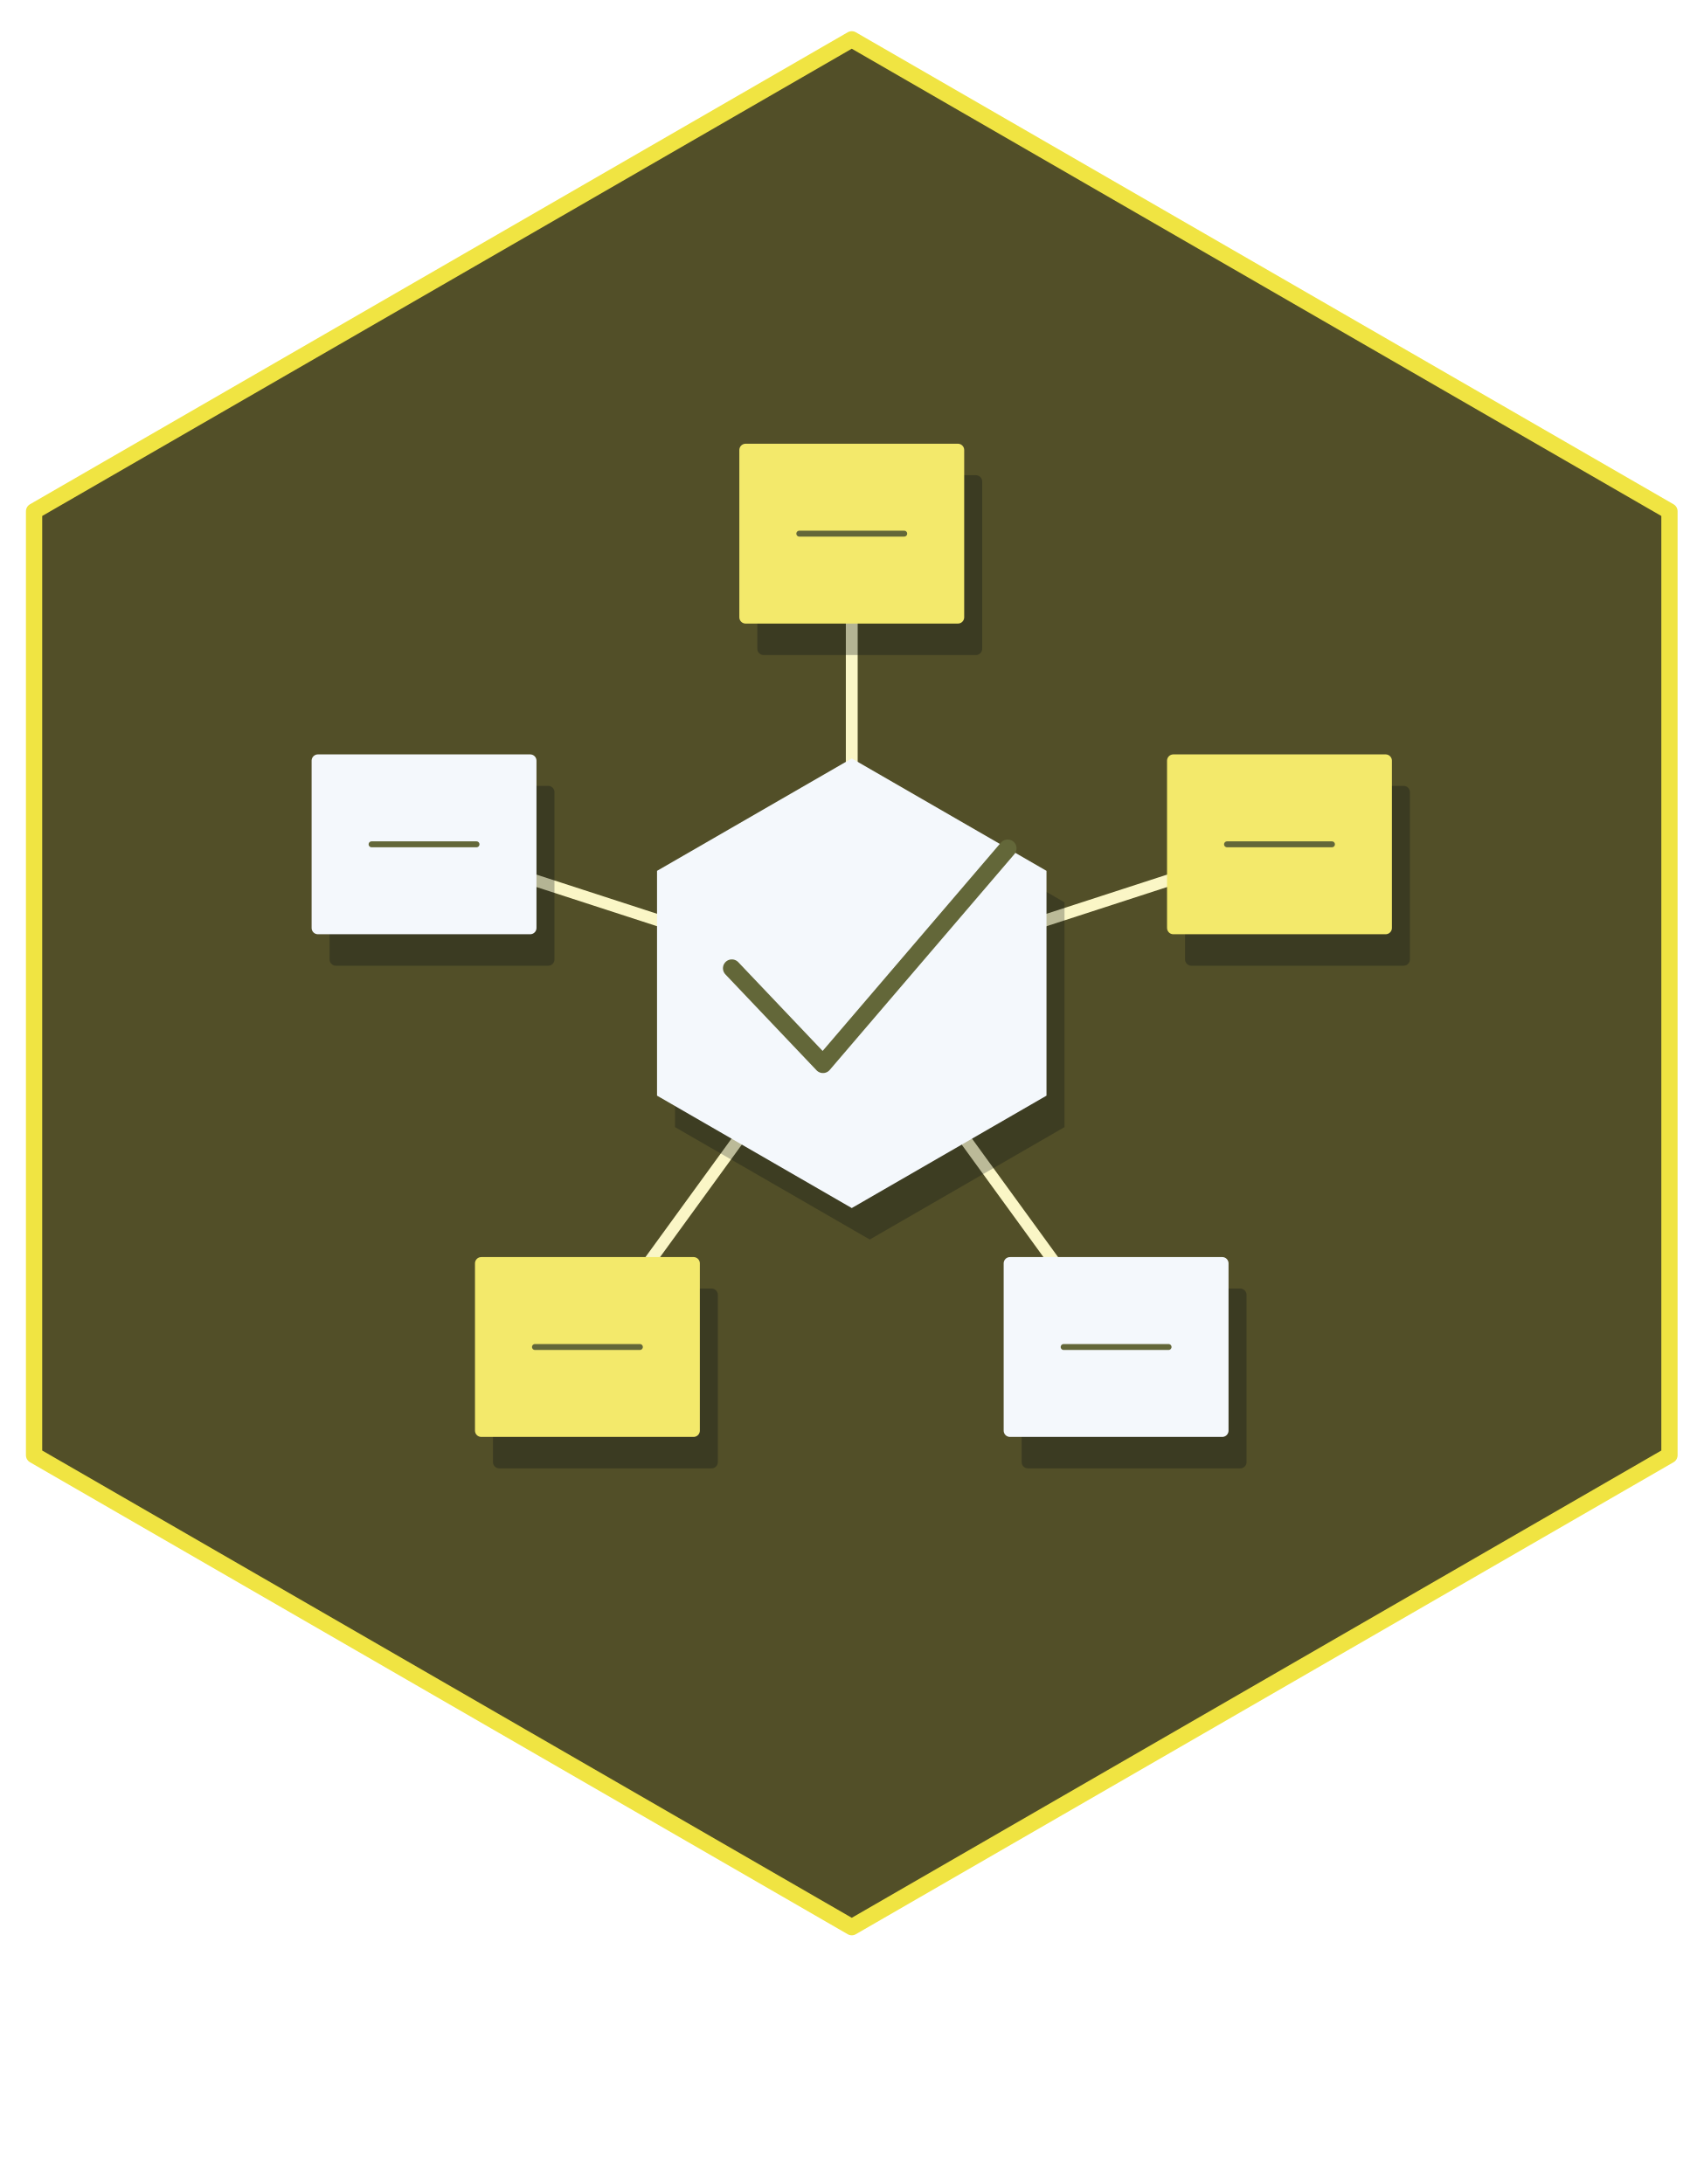
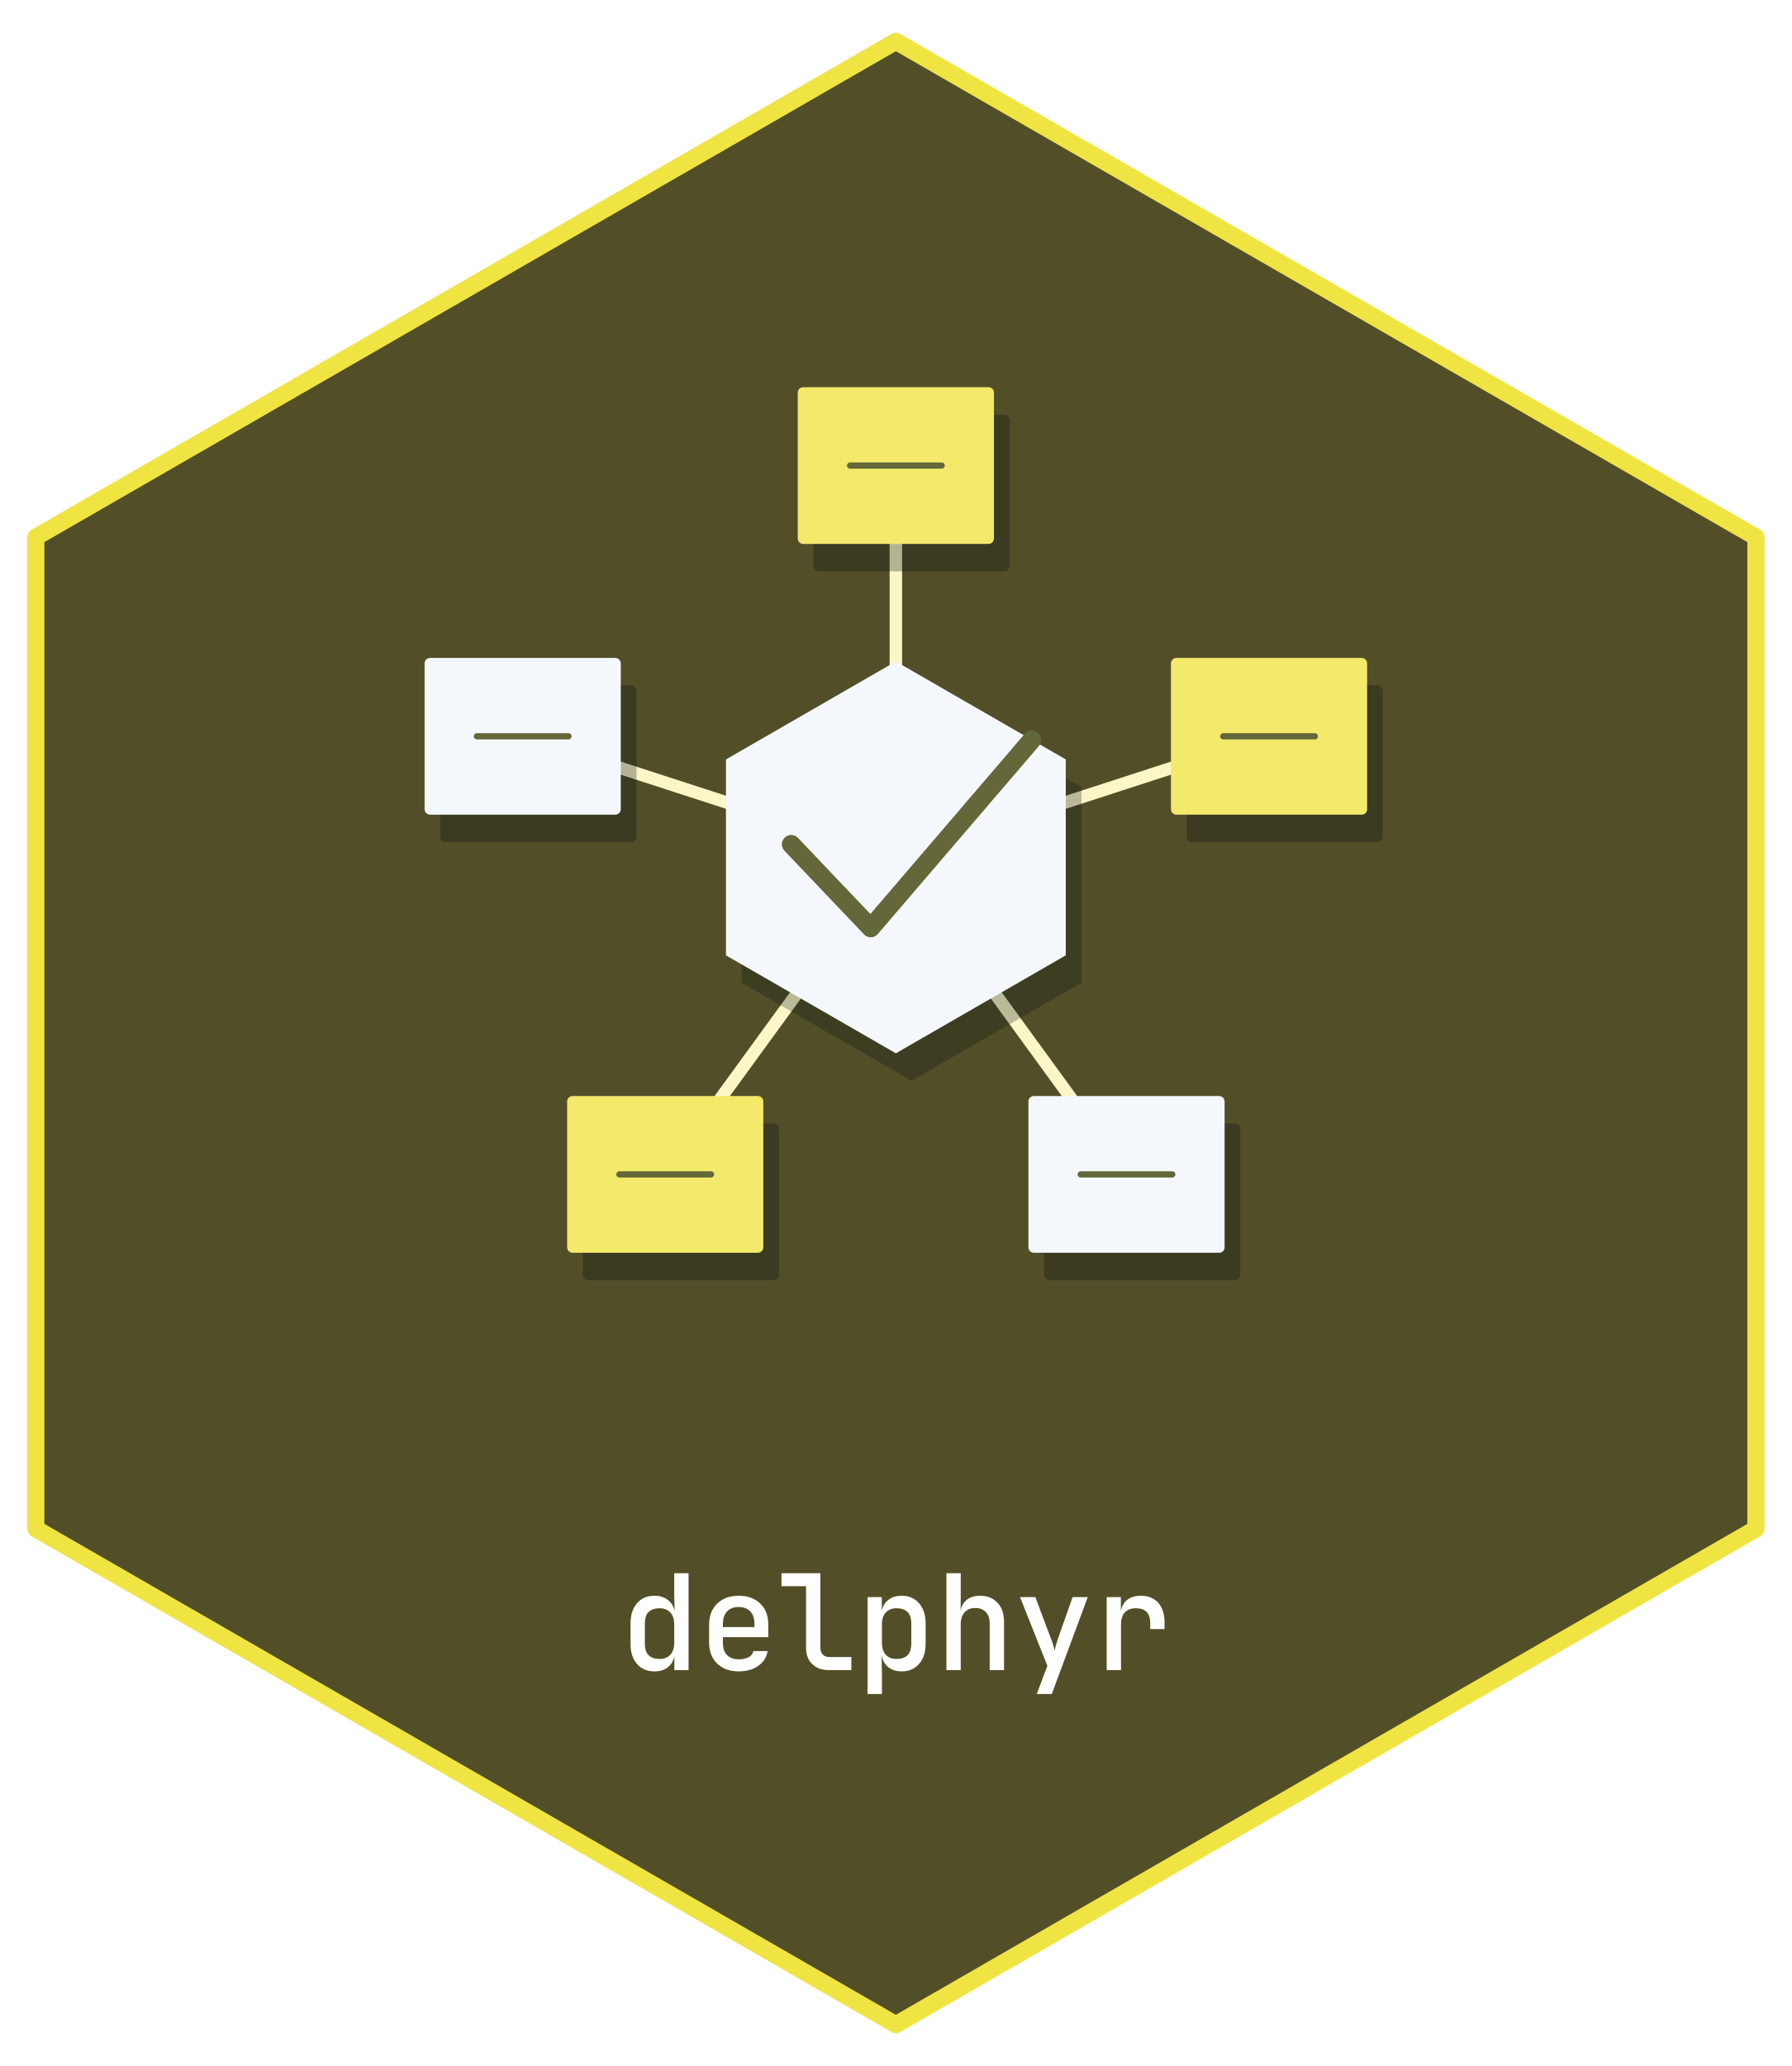
- <svg xmlns="http://www.w3.org/2000/svg" xmlns:xlink="http://www.w3.org/1999/xlink" width="432pt" height="554pt" viewBox="0 0 432 554">
+ <svg xmlns="http://www.w3.org/2000/svg" xmlns:xlink="http://www.w3.org/1999/xlink" width="432pt" height="498pt" viewBox="0 0 432 498">
  <defs>
    <g>
      <g id="glyph-0-0">
-         <path d="M 8.812 0.344 C 6.945 0.344 5.457 -0.289 4.344 -1.562 C 3.238 -2.832 2.688 -4.547 2.688 -6.703 L 2.688 -11.969 C 2.688 -14.145 3.238 -15.867 4.344 -17.141 C 5.457 -18.41 6.945 -19.047 8.812 -19.047 C 10.145 -19.047 11.27 -18.703 12.188 -18.016 C 13.102 -17.336 13.695 -16.383 13.969 -15.156 L 13.875 -19.484 L 13.875 -24.812 L 17.547 -24.812 L 17.547 0 L 13.906 0 L 13.906 -3.531 C 13.656 -2.312 13.082 -1.359 12.188 -0.672 C 11.289 0.004 10.164 0.344 8.812 0.344 Z M 10.094 -2.859 C 11.27 -2.859 12.191 -3.211 12.859 -3.922 C 13.535 -4.641 13.875 -5.656 13.875 -6.969 L 13.875 -11.766 C 13.875 -13.055 13.535 -14.055 12.859 -14.766 C 12.191 -15.484 11.27 -15.844 10.094 -15.844 C 8.914 -15.844 8 -15.531 7.344 -14.906 C 6.688 -14.281 6.359 -13.289 6.359 -11.938 L 6.359 -6.797 C 6.359 -5.41 6.688 -4.406 7.344 -3.781 C 8 -3.164 8.914 -2.859 10.094 -2.859 Z M 10.094 -2.859 " />
+         <path d="M 8.281 0.312 C 6.531 0.312 5.133 -0.281 4.094 -1.469 C 3.051 -2.664 2.531 -4.273 2.531 -6.297 L 2.531 -11.266 C 2.531 -13.316 3.051 -14.938 4.094 -16.125 C 5.133 -17.32 6.531 -17.922 8.281 -17.922 C 9.539 -17.922 10.602 -17.598 11.469 -16.953 C 12.332 -16.316 12.895 -15.422 13.156 -14.266 L 13.062 -18.344 L 13.062 -23.359 L 16.516 -23.359 L 16.516 0 L 13.094 0 L 13.094 -3.328 C 12.852 -2.172 12.312 -1.273 11.469 -0.641 C 10.625 -0.004 9.562 0.312 8.281 0.312 Z M 9.5 -2.688 C 10.613 -2.688 11.484 -3.02 12.109 -3.688 C 12.742 -4.363 13.062 -5.32 13.062 -6.562 L 13.062 -11.078 C 13.062 -12.285 12.742 -13.223 12.109 -13.891 C 11.484 -14.566 10.613 -14.906 9.5 -14.906 C 8.395 -14.906 7.531 -14.613 6.906 -14.031 C 6.289 -13.445 5.984 -12.516 5.984 -11.234 L 5.984 -6.406 C 5.984 -5.102 6.289 -4.156 6.906 -3.562 C 7.531 -2.977 8.395 -2.688 9.5 -2.688 Z M 9.5 -2.688 " />
      </g>
      <g id="glyph-0-1">
-         <path d="M 10.203 0.344 C 7.91 0.344 6.07 -0.32 4.688 -1.656 C 3.312 -3 2.625 -4.828 2.625 -7.141 L 2.625 -11.562 C 2.625 -13.875 3.312 -15.695 4.688 -17.031 C 6.07 -18.375 7.91 -19.047 10.203 -19.047 C 11.742 -19.047 13.078 -18.742 14.203 -18.141 C 15.336 -17.535 16.219 -16.688 16.844 -15.594 C 17.469 -14.508 17.781 -13.242 17.781 -11.797 L 17.781 -8.438 L 6.156 -8.438 L 6.156 -6.906 C 6.156 -5.594 6.516 -4.57 7.234 -3.844 C 7.961 -3.113 8.953 -2.75 10.203 -2.75 C 11.223 -2.75 12.07 -2.938 12.75 -3.312 C 13.426 -3.688 13.832 -4.203 13.969 -4.859 L 17.609 -4.859 C 17.359 -3.273 16.555 -2.008 15.203 -1.062 C 13.859 -0.125 12.191 0.344 10.203 0.344 Z M 6.156 -11.797 L 6.156 -11.016 L 14.25 -11.016 L 14.25 -11.828 C 14.25 -13.211 13.895 -14.281 13.188 -15.031 C 12.488 -15.781 11.492 -16.156 10.203 -16.156 C 8.91 -16.156 7.91 -15.773 7.203 -15.016 C 6.504 -14.254 6.156 -13.18 6.156 -11.797 Z M 6.156 -11.797 " />
+         <path d="M 9.594 0.312 C 7.445 0.312 5.723 -0.312 4.422 -1.562 C 3.117 -2.82 2.469 -4.539 2.469 -6.719 L 2.469 -10.875 C 2.469 -13.051 3.117 -14.77 4.422 -16.031 C 5.723 -17.289 7.445 -17.922 9.594 -17.922 C 11.051 -17.922 12.312 -17.633 13.375 -17.062 C 14.438 -16.5 15.258 -15.707 15.844 -14.688 C 16.438 -13.664 16.734 -12.473 16.734 -11.109 L 16.734 -7.938 L 5.797 -7.938 L 5.797 -6.5 C 5.797 -5.258 6.133 -4.297 6.812 -3.609 C 7.5 -2.93 8.426 -2.594 9.594 -2.594 C 10.562 -2.594 11.363 -2.766 12 -3.109 C 12.633 -3.461 13.02 -3.953 13.156 -4.578 L 16.578 -4.578 C 16.336 -3.086 15.582 -1.898 14.312 -1.016 C 13.051 -0.129 11.477 0.312 9.594 0.312 Z M 5.797 -11.109 L 5.797 -10.375 L 13.406 -10.375 L 13.406 -11.141 C 13.406 -12.441 13.07 -13.441 12.406 -14.141 C 11.75 -14.848 10.812 -15.203 9.594 -15.203 C 8.383 -15.203 7.445 -14.844 6.781 -14.125 C 6.125 -13.414 5.797 -12.41 5.797 -11.109 Z M 5.797 -11.109 " />
      </g>
      <g id="glyph-0-2">
-         <path d="M 13.094 0 C 11.32 0 9.91 -0.516 8.859 -1.547 C 7.805 -2.578 7.281 -3.953 7.281 -5.672 L 7.281 -21.484 L 0.984 -21.484 L 0.984 -24.812 L 10.953 -24.812 L 10.953 -5.75 C 10.953 -5 11.156 -4.406 11.562 -3.969 C 11.969 -3.539 12.52 -3.328 13.219 -3.328 L 18.875 -3.328 L 18.875 0 Z M 13.094 0 " />
+         <path d="M 12.312 0 C 10.656 0 9.328 -0.484 8.328 -1.453 C 7.336 -2.422 6.844 -3.719 6.844 -5.344 L 6.844 -20.219 L 0.922 -20.219 L 0.922 -23.359 L 10.297 -23.359 L 10.297 -5.406 C 10.297 -4.707 10.488 -4.156 10.875 -3.75 C 11.258 -3.344 11.785 -3.141 12.453 -3.141 L 17.766 -3.141 L 17.766 0 Z M 12.312 0 " />
      </g>
      <g id="glyph-0-3">
-         <path d="M 2.859 6.125 L 2.859 -18.703 L 6.5 -18.703 L 6.5 -15.156 C 6.75 -16.383 7.316 -17.336 8.203 -18.016 C 9.098 -18.703 10.227 -19.047 11.594 -19.047 C 13.445 -19.047 14.93 -18.406 16.047 -17.125 C 17.16 -15.844 17.719 -14.133 17.719 -12 L 17.719 -6.734 C 17.719 -4.578 17.16 -2.859 16.047 -1.578 C 14.93 -0.297 13.445 0.344 11.594 0.344 C 10.227 0.344 9.094 -0.008 8.188 -0.719 C 7.281 -1.438 6.703 -2.422 6.453 -3.672 L 6.422 -3.672 L 6.531 0.781 L 6.531 6.125 Z M 10.297 -2.859 C 11.473 -2.859 12.391 -3.164 13.047 -3.781 C 13.711 -4.406 14.047 -5.41 14.047 -6.797 L 14.047 -11.938 C 14.047 -13.289 13.711 -14.281 13.047 -14.906 C 12.391 -15.531 11.473 -15.844 10.297 -15.844 C 9.117 -15.844 8.195 -15.484 7.531 -14.766 C 6.863 -14.055 6.531 -13.055 6.531 -11.766 L 6.531 -6.969 C 6.531 -5.656 6.863 -4.641 7.531 -3.922 C 8.195 -3.211 9.117 -2.859 10.297 -2.859 Z M 10.297 -2.859 " />
+         <path d="M 2.688 5.766 L 2.688 -17.594 L 6.109 -17.594 L 6.109 -14.266 C 6.348 -15.422 6.883 -16.316 7.719 -16.953 C 8.562 -17.598 9.625 -17.922 10.906 -17.922 C 12.656 -17.922 14.051 -17.316 15.094 -16.109 C 16.145 -14.898 16.672 -13.297 16.672 -11.297 L 16.672 -6.344 C 16.672 -4.312 16.145 -2.691 15.094 -1.484 C 14.051 -0.285 12.656 0.312 10.906 0.312 C 9.625 0.312 8.555 -0.02 7.703 -0.688 C 6.859 -1.363 6.316 -2.285 6.078 -3.453 L 6.047 -3.453 L 6.141 0.734 L 6.141 5.766 Z M 9.703 -2.688 C 10.805 -2.688 11.664 -2.977 12.281 -3.562 C 12.906 -4.156 13.219 -5.102 13.219 -6.406 L 13.219 -11.234 C 13.219 -12.516 12.906 -13.445 12.281 -14.031 C 11.664 -14.613 10.805 -14.906 9.703 -14.906 C 8.586 -14.906 7.711 -14.566 7.078 -13.891 C 6.453 -13.223 6.141 -12.285 6.141 -11.078 L 6.141 -6.562 C 6.141 -5.32 6.453 -4.363 7.078 -3.688 C 7.711 -3.02 8.586 -2.688 9.703 -2.688 Z M 9.703 -2.688 " />
      </g>
      <g id="glyph-0-4">
-         <path d="M 2.859 0 L 2.859 -24.812 L 6.531 -24.812 L 6.531 -18.703 L 6.5 -15.125 C 6.676 -16.352 7.203 -17.312 8.078 -18 C 8.953 -18.695 10.086 -19.047 11.484 -19.047 C 13.348 -19.047 14.832 -18.445 15.938 -17.25 C 17.051 -16.062 17.609 -14.457 17.609 -12.438 L 17.609 0 L 13.938 0 L 13.938 -11.938 C 13.938 -13.207 13.609 -14.188 12.953 -14.875 C 12.297 -15.562 11.398 -15.906 10.266 -15.906 C 9.109 -15.906 8.195 -15.539 7.531 -14.812 C 6.863 -14.094 6.531 -13.086 6.531 -11.797 L 6.531 0 Z M 2.859 0 " />
+         <path d="M 2.688 0 L 2.688 -23.359 L 6.141 -23.359 L 6.141 -17.594 L 6.109 -14.234 C 6.285 -15.391 6.781 -16.289 7.594 -16.938 C 8.414 -17.594 9.488 -17.922 10.812 -17.922 C 12.562 -17.922 13.957 -17.359 15 -16.234 C 16.051 -15.117 16.578 -13.613 16.578 -11.719 L 16.578 0 L 13.125 0 L 13.125 -11.234 C 13.125 -12.43 12.812 -13.352 12.188 -14 C 11.57 -14.645 10.727 -14.969 9.656 -14.969 C 8.57 -14.969 7.711 -14.625 7.078 -13.938 C 6.453 -13.258 6.141 -12.316 6.141 -11.109 L 6.141 0 Z M 2.688 0 " />
      </g>
      <g id="glyph-0-5">
-         <path d="M 5.812 6.125 L 8.531 -1.094 L 1.531 -18.703 L 5.438 -18.703 L 9.422 -8.156 C 9.617 -7.656 9.805 -7.109 9.984 -6.516 C 10.172 -5.93 10.301 -5.414 10.375 -4.969 C 10.457 -5.414 10.582 -5.93 10.75 -6.516 C 10.926 -7.109 11.102 -7.656 11.281 -8.156 L 15 -18.703 L 18.875 -18.703 L 9.656 6.125 Z M 5.812 6.125 " />
+         <path d="M 5.469 5.766 L 8.031 -1.031 L 1.438 -17.594 L 5.125 -17.594 L 8.859 -7.688 C 9.055 -7.207 9.238 -6.691 9.406 -6.141 C 9.57 -5.586 9.691 -5.098 9.766 -4.672 C 9.848 -5.098 9.969 -5.586 10.125 -6.141 C 10.289 -6.691 10.457 -7.207 10.625 -7.688 L 14.109 -17.594 L 17.766 -17.594 L 9.094 5.766 Z M 5.469 5.766 " />
      </g>
      <g id="glyph-0-6">
-         <path d="M 3.531 0 L 3.531 -18.703 L 7.172 -18.703 L 7.172 -15.031 C 7.359 -16.27 7.891 -17.25 8.766 -17.969 C 9.648 -18.688 10.82 -19.047 12.281 -19.047 C 14.195 -19.047 15.688 -18.441 16.75 -17.234 C 17.82 -16.035 18.359 -14.348 18.359 -12.172 L 18.359 -10.5 L 14.688 -10.5 L 14.688 -12.062 C 14.688 -14.582 13.453 -15.844 10.984 -15.844 C 9.754 -15.844 8.816 -15.484 8.172 -14.766 C 7.523 -14.055 7.203 -13.02 7.203 -11.656 L 7.203 0 Z M 3.531 0 " />
+         <path d="M 3.328 0 L 3.328 -17.594 L 6.75 -17.594 L 6.75 -14.141 C 6.926 -15.316 7.426 -16.238 8.25 -16.906 C 9.082 -17.582 10.18 -17.922 11.547 -17.922 C 13.359 -17.922 14.766 -17.352 15.766 -16.219 C 16.773 -15.094 17.281 -13.504 17.281 -11.453 L 17.281 -9.891 L 13.828 -9.891 L 13.828 -11.359 C 13.828 -13.723 12.664 -14.906 10.344 -14.906 C 9.188 -14.906 8.301 -14.566 7.688 -13.891 C 7.082 -13.223 6.781 -12.25 6.781 -10.969 L 6.781 0 Z M 3.328 0 " />
      </g>
    </g>
  </defs>
-   <path fill-rule="nonzero" fill="rgb(32.157%, 30.98%, 15.686%)" fill-opacity="1" stroke-width="4.125" stroke-linecap="round" stroke-linejoin="round" stroke="rgb(94.118%, 89.412%, 25.882%)" stroke-opacity="1" stroke-miterlimit="10" d="M 216 9.977 L 423.359 129.695 L 423.359 369.133 L 216 488.855 L 8.641 369.133 L 8.641 129.695 Z M 216 9.977 " />
-   <path fill="none" stroke-width="3" stroke-linecap="round" stroke-linejoin="round" stroke="rgb(98.039%, 96.471%, 77.647%)" stroke-opacity="1" stroke-miterlimit="10" d="M 216 249.414 L 216 135.367 " />
-   <path fill-rule="nonzero" fill="rgb(1.176%, 3.922%, 7.059%)" fill-opacity="0.278" d="M 193.648 166.16 L 247.477 166.16 L 247.414 166.16 L 247.668 166.148 L 247.922 166.098 L 248.16 166.008 L 248.383 165.879 L 248.582 165.715 L 248.754 165.523 L 248.891 165.305 L 248.992 165.07 L 249.055 164.82 L 249.074 164.562 L 249.074 122.137 L 249.055 121.883 L 248.992 121.633 L 248.891 121.395 L 248.754 121.18 L 248.582 120.984 L 248.383 120.824 L 248.16 120.695 L 247.922 120.605 L 247.668 120.551 L 247.477 120.543 L 193.648 120.543 L 193.84 120.551 L 193.582 120.543 L 193.328 120.574 L 193.082 120.645 L 192.848 120.754 L 192.637 120.902 L 192.453 121.078 L 192.297 121.285 L 192.176 121.512 L 192.098 121.754 L 192.055 122.008 L 192.051 122.137 L 192.051 164.562 L 192.055 164.434 L 192.055 164.691 L 192.098 164.945 L 192.176 165.188 L 192.297 165.418 L 192.453 165.621 L 192.637 165.801 L 192.848 165.945 L 193.082 166.055 L 193.328 166.129 L 193.582 166.16 Z M 193.648 166.16 " />
-   <path fill-rule="nonzero" fill="rgb(95.294%, 91.373%, 41.961%)" fill-opacity="1" d="M 189.086 158.176 L 242.914 158.176 L 242.852 158.176 L 243.109 158.164 L 243.359 158.113 L 243.602 158.023 L 243.824 157.895 L 244.02 157.73 L 244.191 157.539 L 244.328 157.32 L 244.43 157.086 L 244.492 156.836 L 244.512 156.582 L 244.512 114.156 L 244.492 113.898 L 244.43 113.648 L 244.328 113.414 L 244.191 113.195 L 244.02 113.004 L 243.824 112.84 L 243.602 112.711 L 243.359 112.621 L 243.109 112.57 L 242.914 112.559 L 189.086 112.559 L 189.277 112.57 L 189.02 112.559 L 188.766 112.59 L 188.52 112.66 L 188.285 112.773 L 188.074 112.918 L 187.891 113.094 L 187.734 113.301 L 187.617 113.527 L 187.535 113.773 L 187.492 114.027 L 187.488 114.156 L 187.488 156.582 L 187.492 156.453 L 187.492 156.707 L 187.535 156.961 L 187.617 157.207 L 187.734 157.434 L 187.891 157.641 L 188.074 157.816 L 188.285 157.965 L 188.52 158.074 L 188.766 158.145 L 189.02 158.176 Z M 189.086 158.176 " />
-   <path fill="none" stroke-width="1.5" stroke-linecap="round" stroke-linejoin="round" stroke="rgb(38.824%, 40.392%, 22.353%)" stroke-opacity="1" stroke-miterlimit="10" d="M 202.695 135.367 L 229.305 135.367 " />
-   <path fill="none" stroke-width="3" stroke-linecap="round" stroke-linejoin="round" stroke="rgb(98.039%, 96.471%, 77.647%)" stroke-opacity="1" stroke-miterlimit="10" d="M 216 249.414 L 107.535 214.172 " />
-   <path fill-rule="nonzero" fill="rgb(1.176%, 3.922%, 7.059%)" fill-opacity="0.278" d="M 85.18 244.965 L 139.012 244.965 L 138.945 244.965 L 139.203 244.953 L 139.457 244.902 L 139.695 244.812 L 139.918 244.684 L 140.117 244.52 L 140.289 244.328 L 140.426 244.109 L 140.527 243.875 L 140.586 243.625 L 140.609 243.367 L 140.609 200.941 L 140.586 200.688 L 140.527 200.438 L 140.426 200.199 L 140.289 199.984 L 140.117 199.793 L 139.918 199.629 L 139.695 199.5 L 139.457 199.41 L 139.203 199.359 L 139.012 199.348 L 85.18 199.348 L 85.371 199.359 L 85.117 199.348 L 84.859 199.379 L 84.613 199.449 L 84.383 199.559 L 84.172 199.707 L 83.984 199.883 L 83.832 200.09 L 83.711 200.316 L 83.629 200.562 L 83.59 200.816 L 83.582 200.941 L 83.582 243.367 L 83.59 243.242 L 83.59 243.496 L 83.629 243.75 L 83.711 243.996 L 83.832 244.223 L 83.984 244.426 L 84.172 244.605 L 84.383 244.75 L 84.613 244.863 L 84.859 244.934 L 85.117 244.965 Z M 85.18 244.965 " />
-   <path fill-rule="nonzero" fill="rgb(95.686%, 97.255%, 98.824%)" fill-opacity="1" d="M 80.617 236.98 L 134.449 236.98 L 134.387 236.98 L 134.641 236.969 L 134.895 236.918 L 135.133 236.828 L 135.355 236.699 L 135.555 236.535 L 135.727 236.344 L 135.863 236.129 L 135.965 235.891 L 136.023 235.641 L 136.047 235.387 L 136.047 192.961 L 136.023 192.703 L 135.965 192.453 L 135.863 192.219 L 135.727 192 L 135.555 191.809 L 135.355 191.645 L 135.133 191.516 L 134.895 191.426 L 134.641 191.375 L 134.449 191.363 L 80.617 191.363 L 80.812 191.375 L 80.555 191.363 L 80.301 191.395 L 80.051 191.465 L 79.82 191.578 L 79.609 191.723 L 79.422 191.902 L 79.27 192.105 L 79.148 192.332 L 79.066 192.578 L 79.027 192.832 L 79.023 192.961 L 79.023 235.387 L 79.027 235.258 L 79.027 235.516 L 79.066 235.77 L 79.148 236.012 L 79.27 236.238 L 79.422 236.445 L 79.609 236.621 L 79.82 236.77 L 80.051 236.879 L 80.301 236.949 L 80.555 236.98 Z M 80.617 236.98 " />
-   <path fill="none" stroke-width="1.5" stroke-linecap="round" stroke-linejoin="round" stroke="rgb(38.824%, 40.392%, 22.353%)" stroke-opacity="1" stroke-miterlimit="10" d="M 94.227 214.172 L 120.84 214.172 " />
-   <path fill="none" stroke-width="3" stroke-linecap="round" stroke-linejoin="round" stroke="rgb(98.039%, 96.471%, 77.647%)" stroke-opacity="1" stroke-miterlimit="10" d="M 216 249.414 L 148.965 341.684 " />
-   <path fill-rule="nonzero" fill="rgb(1.176%, 3.922%, 7.059%)" fill-opacity="0.278" d="M 126.609 372.477 L 180.441 372.477 L 180.379 372.473 L 180.633 372.465 L 180.887 372.41 L 181.125 372.32 L 181.348 372.191 L 181.547 372.031 L 181.719 371.836 L 181.855 371.621 L 181.957 371.383 L 182.016 371.133 L 182.039 370.879 L 182.039 328.453 L 182.016 328.195 L 181.957 327.945 L 181.855 327.711 L 181.719 327.492 L 181.547 327.301 L 181.348 327.137 L 181.125 327.012 L 180.887 326.918 L 180.633 326.867 L 180.441 326.855 L 126.609 326.855 L 126.805 326.867 L 126.547 326.855 L 126.293 326.887 L 126.043 326.961 L 125.812 327.07 L 125.602 327.215 L 125.414 327.395 L 125.262 327.598 L 125.141 327.828 L 125.062 328.07 L 125.02 328.324 L 125.016 328.453 L 125.016 370.879 L 125.02 370.75 L 125.02 371.008 L 125.062 371.262 L 125.141 371.504 L 125.262 371.73 L 125.414 371.938 L 125.602 372.113 L 125.812 372.262 L 126.043 372.371 L 126.293 372.441 L 126.547 372.473 Z M 126.609 372.477 " />
-   <path fill-rule="nonzero" fill="rgb(95.294%, 91.373%, 41.961%)" fill-opacity="1" d="M 122.051 364.492 L 175.879 364.492 L 175.816 364.492 L 176.07 364.48 L 176.324 364.43 L 176.562 364.336 L 176.785 364.211 L 176.984 364.047 L 177.156 363.855 L 177.293 363.637 L 177.395 363.402 L 177.457 363.152 L 177.477 362.895 L 177.477 320.469 L 177.457 320.215 L 177.395 319.965 L 177.293 319.727 L 177.156 319.512 L 176.984 319.316 L 176.785 319.156 L 176.562 319.027 L 176.324 318.934 L 176.07 318.883 L 175.879 318.871 L 122.051 318.871 L 122.242 318.883 L 121.984 318.875 L 121.73 318.906 L 121.484 318.977 L 121.25 319.086 L 121.039 319.23 L 120.855 319.41 L 120.699 319.617 L 120.578 319.844 L 120.5 320.086 L 120.457 320.34 L 120.453 320.469 L 120.453 362.895 L 120.457 362.766 L 120.457 363.023 L 120.5 363.277 L 120.578 363.52 L 120.699 363.75 L 120.855 363.953 L 121.039 364.133 L 121.25 364.277 L 121.484 364.387 L 121.73 364.461 L 121.984 364.492 Z M 122.051 364.492 " />
-   <path fill="none" stroke-width="1.5" stroke-linecap="round" stroke-linejoin="round" stroke="rgb(38.824%, 40.392%, 22.353%)" stroke-opacity="1" stroke-miterlimit="10" d="M 135.66 341.684 L 162.27 341.684 " />
-   <path fill="none" stroke-width="3" stroke-linecap="round" stroke-linejoin="round" stroke="rgb(98.039%, 96.471%, 77.647%)" stroke-opacity="1" stroke-miterlimit="10" d="M 216 249.414 L 283.035 341.684 " />
-   <path fill-rule="nonzero" fill="rgb(1.176%, 3.922%, 7.059%)" fill-opacity="0.278" d="M 260.684 372.477 L 314.512 372.477 L 314.449 372.473 L 314.707 372.465 L 314.957 372.41 L 315.199 372.32 L 315.422 372.191 L 315.617 372.031 L 315.789 371.836 L 315.926 371.621 L 316.027 371.383 L 316.09 371.133 L 316.109 370.879 L 316.109 328.453 L 316.09 328.195 L 316.027 327.945 L 315.926 327.711 L 315.789 327.492 L 315.617 327.301 L 315.422 327.137 L 315.199 327.012 L 314.957 326.918 L 314.707 326.867 L 314.512 326.855 L 260.684 326.855 L 260.875 326.867 L 260.617 326.855 L 260.363 326.887 L 260.117 326.961 L 259.883 327.07 L 259.672 327.215 L 259.488 327.395 L 259.332 327.598 L 259.215 327.828 L 259.133 328.07 L 259.09 328.324 L 259.086 328.453 L 259.086 370.879 L 259.09 370.75 L 259.09 371.008 L 259.133 371.262 L 259.215 371.504 L 259.332 371.73 L 259.488 371.938 L 259.672 372.113 L 259.883 372.262 L 260.117 372.371 L 260.363 372.441 L 260.617 372.473 Z M 260.684 372.477 " />
-   <path fill-rule="nonzero" fill="rgb(95.686%, 97.255%, 98.824%)" fill-opacity="1" d="M 256.121 364.492 L 309.949 364.492 L 309.887 364.492 L 310.145 364.48 L 310.395 364.43 L 310.637 364.336 L 310.859 364.211 L 311.059 364.047 L 311.227 363.855 L 311.363 363.637 L 311.465 363.402 L 311.527 363.152 L 311.547 362.895 L 311.547 320.469 L 311.527 320.215 L 311.465 319.965 L 311.363 319.727 L 311.227 319.512 L 311.059 319.316 L 310.859 319.156 L 310.637 319.027 L 310.395 318.934 L 310.145 318.883 L 309.949 318.871 L 256.121 318.871 L 256.312 318.883 L 256.055 318.875 L 255.801 318.906 L 255.555 318.977 L 255.32 319.086 L 255.109 319.23 L 254.926 319.41 L 254.77 319.617 L 254.652 319.844 L 254.57 320.086 L 254.527 320.34 L 254.523 320.469 L 254.523 362.895 L 254.527 362.766 L 254.527 363.023 L 254.57 363.277 L 254.652 363.52 L 254.77 363.75 L 254.926 363.953 L 255.109 364.133 L 255.32 364.277 L 255.555 364.387 L 255.801 364.461 L 256.055 364.492 Z M 256.121 364.492 " />
-   <path fill="none" stroke-width="1.5" stroke-linecap="round" stroke-linejoin="round" stroke="rgb(38.824%, 40.392%, 22.353%)" stroke-opacity="1" stroke-miterlimit="10" d="M 269.73 341.684 L 296.34 341.684 " />
-   <path fill="none" stroke-width="3" stroke-linecap="round" stroke-linejoin="round" stroke="rgb(98.039%, 96.471%, 77.647%)" stroke-opacity="1" stroke-miterlimit="10" d="M 216 249.414 L 324.465 214.172 " />
-   <path fill-rule="nonzero" fill="rgb(1.176%, 3.922%, 7.059%)" fill-opacity="0.278" d="M 302.113 244.965 L 355.941 244.965 L 355.879 244.965 L 356.137 244.953 L 356.387 244.902 L 356.629 244.812 L 356.852 244.684 L 357.051 244.52 L 357.219 244.328 L 357.355 244.109 L 357.457 243.875 L 357.52 243.625 L 357.539 243.367 L 357.539 200.941 L 357.52 200.688 L 357.457 200.438 L 357.355 200.199 L 357.219 199.984 L 357.051 199.793 L 356.852 199.629 L 356.629 199.5 L 356.387 199.41 L 356.137 199.359 L 355.941 199.348 L 302.113 199.348 L 302.305 199.359 L 302.047 199.348 L 301.793 199.379 L 301.547 199.449 L 301.312 199.559 L 301.102 199.707 L 300.918 199.883 L 300.762 200.09 L 300.645 200.316 L 300.562 200.562 L 300.52 200.816 L 300.516 200.941 L 300.516 243.367 L 300.52 243.242 L 300.52 243.496 L 300.562 243.75 L 300.645 243.996 L 300.762 244.223 L 300.918 244.426 L 301.102 244.605 L 301.312 244.75 L 301.547 244.863 L 301.793 244.934 L 302.047 244.965 Z M 302.113 244.965 " />
-   <path fill-rule="nonzero" fill="rgb(95.294%, 91.373%, 41.961%)" fill-opacity="1" d="M 297.551 236.98 L 351.383 236.98 L 351.316 236.98 L 351.574 236.969 L 351.824 236.918 L 352.066 236.828 L 352.289 236.699 L 352.488 236.535 L 352.656 236.344 L 352.797 236.129 L 352.895 235.891 L 352.957 235.641 L 352.977 235.387 L 352.977 192.961 L 352.957 192.703 L 352.895 192.453 L 352.797 192.219 L 352.656 192 L 352.488 191.809 L 352.289 191.645 L 352.066 191.516 L 351.824 191.426 L 351.574 191.375 L 351.383 191.363 L 297.551 191.363 L 297.742 191.375 L 297.488 191.363 L 297.23 191.395 L 296.984 191.465 L 296.754 191.578 L 296.539 191.723 L 296.355 191.902 L 296.203 192.105 L 296.082 192.332 L 296 192.578 L 295.961 192.832 L 295.953 192.961 L 295.953 235.387 L 295.961 235.258 L 295.961 235.516 L 296 235.77 L 296.082 236.012 L 296.203 236.238 L 296.355 236.445 L 296.539 236.621 L 296.754 236.77 L 296.984 236.879 L 297.23 236.949 L 297.488 236.98 Z M 297.551 236.98 " />
-   <path fill="none" stroke-width="1.5" stroke-linecap="round" stroke-linejoin="round" stroke="rgb(38.824%, 40.392%, 22.353%)" stroke-opacity="1" stroke-miterlimit="10" d="M 311.16 214.172 L 337.773 214.172 " />
-   <path fill-rule="nonzero" fill="rgb(1.176%, 3.922%, 7.059%)" fill-opacity="0.251" d="M 220.562 200.375 L 171.176 228.887 L 171.176 285.91 L 220.562 314.422 L 269.945 285.91 L 269.945 228.887 Z M 220.562 200.375 " />
-   <path fill-rule="nonzero" fill="rgb(95.686%, 97.255%, 98.824%)" fill-opacity="1" d="M 216 192.391 L 166.617 220.902 L 166.617 277.926 L 216 306.438 L 265.383 277.926 L 265.383 220.902 Z M 216 192.391 " />
-   <path fill="none" stroke-width="4.5" stroke-linecap="round" stroke-linejoin="round" stroke="rgb(38.824%, 40.392%, 22.353%)" stroke-opacity="1" stroke-miterlimit="10" d="M 185.586 245.613 L 208.699 269.945 L 255.535 215.199 " />
+   <path fill-rule="nonzero" fill="rgb(32.157%, 30.98%, 15.686%)" fill-opacity="1" stroke-width="4.125" stroke-linecap="round" stroke-linejoin="round" stroke="rgb(94.118%, 89.412%, 25.882%)" stroke-opacity="1" stroke-miterlimit="10" d="M 216 9.961 L 423.359 129.48 L 423.359 368.52 L 216 488.039 L 8.641 368.52 L 8.641 129.48 Z M 216 9.961 " />
+   <path fill="none" stroke-width="3" stroke-linecap="round" stroke-linejoin="round" stroke="rgb(98.039%, 96.471%, 77.647%)" stroke-opacity="1" stroke-miterlimit="10" d="M 216 206.672 L 216 112.219 " />
+   <path fill-rule="nonzero" fill="rgb(1.176%, 3.922%, 7.059%)" fill-opacity="0.278" d="M 197.453 137.723 L 242.113 137.723 L 242.062 137.719 L 242.273 137.711 L 242.48 137.668 L 242.68 137.594 L 242.863 137.488 L 243.031 137.352 L 243.172 137.191 L 243.285 137.012 L 243.367 136.816 L 243.418 136.609 L 243.438 136.398 L 243.438 101.262 L 243.418 101.051 L 243.367 100.844 L 243.285 100.648 L 243.172 100.469 L 243.031 100.309 L 242.863 100.176 L 242.68 100.07 L 242.48 99.992 L 242.273 99.949 L 242.113 99.941 L 197.453 99.941 L 197.613 99.949 L 197.402 99.941 L 197.191 99.969 L 196.984 100.027 L 196.793 100.117 L 196.617 100.238 L 196.465 100.387 L 196.336 100.555 L 196.238 100.746 L 196.172 100.945 L 196.137 101.156 L 196.133 101.262 L 196.133 136.398 L 196.137 136.293 L 196.137 136.504 L 196.172 136.715 L 196.238 136.918 L 196.336 137.105 L 196.465 137.277 L 196.617 137.422 L 196.793 137.543 L 196.984 137.637 L 197.191 137.695 L 197.402 137.719 Z M 197.453 137.723 " />
+   <path fill-rule="nonzero" fill="rgb(95.294%, 91.373%, 41.961%)" fill-opacity="1" d="M 193.672 131.109 L 238.328 131.109 L 238.277 131.109 L 238.488 131.102 L 238.699 131.059 L 238.898 130.98 L 239.082 130.875 L 239.246 130.742 L 239.387 130.582 L 239.5 130.402 L 239.582 130.207 L 239.637 130 L 239.652 129.789 L 239.652 94.652 L 239.637 94.441 L 239.582 94.234 L 239.5 94.039 L 239.387 93.855 L 239.246 93.699 L 239.082 93.562 L 238.898 93.457 L 238.699 93.383 L 238.488 93.34 L 238.328 93.328 L 193.672 93.328 L 193.828 93.34 L 193.617 93.332 L 193.406 93.355 L 193.203 93.414 L 193.008 93.508 L 192.836 93.629 L 192.68 93.773 L 192.551 93.945 L 192.453 94.133 L 192.387 94.336 L 192.352 94.547 L 192.348 94.652 L 192.348 129.789 L 192.352 129.68 L 192.352 129.895 L 192.387 130.105 L 192.453 130.305 L 192.551 130.492 L 192.68 130.664 L 192.836 130.812 L 193.008 130.934 L 193.203 131.023 L 193.406 131.082 L 193.617 131.109 Z M 193.672 131.109 " />
+   <path fill="none" stroke-width="1.5" stroke-linecap="round" stroke-linejoin="round" stroke="rgb(38.824%, 40.392%, 22.353%)" stroke-opacity="1" stroke-miterlimit="10" d="M 204.961 112.219 L 227.039 112.219 " />
+   <path fill="none" stroke-width="3" stroke-linecap="round" stroke-linejoin="round" stroke="rgb(98.039%, 96.471%, 77.647%)" stroke-opacity="1" stroke-miterlimit="10" d="M 216 206.672 L 126.023 177.484 " />
+   <path fill-rule="nonzero" fill="rgb(1.176%, 3.922%, 7.059%)" fill-opacity="0.278" d="M 107.477 202.984 L 152.137 202.984 L 152.082 202.984 L 152.297 202.977 L 152.504 202.934 L 152.703 202.855 L 152.887 202.75 L 153.051 202.617 L 153.195 202.457 L 153.309 202.277 L 153.391 202.082 L 153.441 201.875 L 153.457 201.664 L 153.457 166.527 L 153.441 166.316 L 153.391 166.109 L 153.309 165.914 L 153.195 165.734 L 153.051 165.574 L 152.887 165.438 L 152.703 165.332 L 152.504 165.258 L 152.297 165.215 L 152.137 165.203 L 107.477 165.203 L 107.637 165.215 L 107.422 165.207 L 107.211 165.23 L 107.008 165.289 L 106.816 165.383 L 106.641 165.504 L 106.488 165.648 L 106.359 165.82 L 106.262 166.008 L 106.191 166.211 L 106.16 166.422 L 106.156 166.527 L 106.156 201.664 L 106.16 201.555 L 106.16 201.77 L 106.191 201.98 L 106.262 202.18 L 106.359 202.371 L 106.488 202.539 L 106.641 202.688 L 106.816 202.809 L 107.008 202.898 L 107.211 202.957 L 107.422 202.984 Z M 107.477 202.984 " />
+   <path fill-rule="nonzero" fill="rgb(95.686%, 97.255%, 98.824%)" fill-opacity="1" d="M 103.691 196.375 L 148.352 196.375 L 148.301 196.371 L 148.512 196.363 L 148.719 196.32 L 148.918 196.246 L 149.102 196.141 L 149.27 196.004 L 149.41 195.844 L 149.523 195.664 L 149.605 195.469 L 149.656 195.262 L 149.676 195.051 L 149.676 159.914 L 149.656 159.703 L 149.605 159.496 L 149.523 159.301 L 149.41 159.121 L 149.27 158.961 L 149.102 158.828 L 148.918 158.723 L 148.719 158.645 L 148.512 158.602 L 148.352 158.594 L 103.691 158.594 L 103.852 158.602 L 103.641 158.594 L 103.43 158.621 L 103.223 158.68 L 103.031 158.77 L 102.855 158.891 L 102.703 159.039 L 102.574 159.207 L 102.477 159.398 L 102.41 159.598 L 102.375 159.809 L 102.371 159.914 L 102.371 195.051 L 102.375 194.945 L 102.375 195.156 L 102.41 195.367 L 102.477 195.57 L 102.574 195.758 L 102.703 195.93 L 102.855 196.074 L 103.031 196.195 L 103.223 196.289 L 103.43 196.348 L 103.641 196.371 Z M 103.691 196.375 " />
+   <path fill="none" stroke-width="1.5" stroke-linecap="round" stroke-linejoin="round" stroke="rgb(38.824%, 40.392%, 22.353%)" stroke-opacity="1" stroke-miterlimit="10" d="M 114.984 177.484 L 137.059 177.484 " />
+   <path fill="none" stroke-width="3" stroke-linecap="round" stroke-linejoin="round" stroke="rgb(98.039%, 96.471%, 77.647%)" stroke-opacity="1" stroke-miterlimit="10" d="M 216 206.672 L 160.391 283.082 " />
+   <path fill-rule="nonzero" fill="rgb(1.176%, 3.922%, 7.059%)" fill-opacity="0.278" d="M 141.844 308.582 L 186.504 308.582 L 186.453 308.582 L 186.664 308.574 L 186.871 308.531 L 187.07 308.457 L 187.258 308.348 L 187.422 308.215 L 187.562 308.055 L 187.676 307.875 L 187.758 307.68 L 187.809 307.473 L 187.828 307.262 L 187.828 272.125 L 187.809 271.914 L 187.758 271.707 L 187.676 271.512 L 187.562 271.332 L 187.422 271.172 L 187.258 271.039 L 187.07 270.93 L 186.871 270.855 L 186.664 270.812 L 186.504 270.805 L 141.844 270.805 L 142.004 270.812 L 141.793 270.805 L 141.582 270.832 L 141.375 270.891 L 141.184 270.98 L 141.008 271.102 L 140.855 271.25 L 140.727 271.418 L 140.629 271.609 L 140.562 271.809 L 140.527 272.02 L 140.523 272.125 L 140.523 307.262 L 140.527 307.156 L 140.527 307.367 L 140.562 307.578 L 140.629 307.781 L 140.727 307.969 L 140.855 308.137 L 141.008 308.285 L 141.184 308.406 L 141.375 308.496 L 141.582 308.559 L 141.793 308.582 Z M 141.844 308.582 " />
+   <path fill-rule="nonzero" fill="rgb(95.294%, 91.373%, 41.961%)" fill-opacity="1" d="M 138.062 301.973 L 182.719 301.973 L 182.668 301.973 L 182.879 301.961 L 183.09 301.918 L 183.289 301.844 L 183.473 301.738 L 183.637 301.602 L 183.777 301.445 L 183.891 301.266 L 183.977 301.07 L 184.027 300.863 L 184.043 300.648 L 184.043 265.516 L 184.027 265.301 L 183.977 265.094 L 183.891 264.898 L 183.777 264.719 L 183.637 264.562 L 183.473 264.426 L 183.289 264.32 L 183.09 264.246 L 182.879 264.203 L 182.719 264.191 L 138.062 264.191 L 138.219 264.203 L 138.008 264.191 L 137.797 264.219 L 137.594 264.277 L 137.398 264.367 L 137.227 264.488 L 137.07 264.637 L 136.945 264.809 L 136.844 264.996 L 136.777 265.199 L 136.742 265.406 L 136.738 265.516 L 136.738 300.648 L 136.742 300.543 L 136.742 300.758 L 136.777 300.965 L 136.844 301.168 L 136.945 301.355 L 137.07 301.527 L 137.227 301.676 L 137.398 301.797 L 137.594 301.887 L 137.797 301.945 L 138.008 301.973 Z M 138.062 301.973 " />
+   <path fill="none" stroke-width="1.5" stroke-linecap="round" stroke-linejoin="round" stroke="rgb(38.824%, 40.392%, 22.353%)" stroke-opacity="1" stroke-miterlimit="10" d="M 149.352 283.082 L 171.43 283.082 " />
+   <path fill="none" stroke-width="3" stroke-linecap="round" stroke-linejoin="round" stroke="rgb(98.039%, 96.471%, 77.647%)" stroke-opacity="1" stroke-miterlimit="10" d="M 216 206.672 L 271.609 283.082 " />
+   <path fill-rule="nonzero" fill="rgb(1.176%, 3.922%, 7.059%)" fill-opacity="0.278" d="M 253.062 308.582 L 297.723 308.582 L 297.672 308.582 L 297.883 308.574 L 298.09 308.531 L 298.289 308.457 L 298.473 308.348 L 298.641 308.215 L 298.781 308.055 L 298.895 307.875 L 298.977 307.68 L 299.027 307.473 L 299.047 307.262 L 299.047 272.125 L 299.027 271.914 L 298.977 271.707 L 298.895 271.512 L 298.781 271.332 L 298.641 271.172 L 298.473 271.039 L 298.289 270.93 L 298.09 270.855 L 297.883 270.812 L 297.723 270.805 L 253.062 270.805 L 253.223 270.812 L 253.012 270.805 L 252.801 270.832 L 252.594 270.891 L 252.402 270.98 L 252.227 271.102 L 252.074 271.25 L 251.945 271.418 L 251.848 271.609 L 251.781 271.809 L 251.746 272.02 L 251.742 272.125 L 251.742 307.262 L 251.746 307.156 L 251.746 307.367 L 251.781 307.578 L 251.848 307.781 L 251.945 307.969 L 252.074 308.137 L 252.227 308.285 L 252.402 308.406 L 252.594 308.496 L 252.801 308.559 L 253.012 308.582 Z M 253.062 308.582 " />
+   <path fill-rule="nonzero" fill="rgb(95.686%, 97.255%, 98.824%)" fill-opacity="1" d="M 249.281 301.973 L 293.938 301.973 L 293.887 301.973 L 294.098 301.961 L 294.309 301.918 L 294.504 301.844 L 294.691 301.738 L 294.855 301.602 L 294.996 301.445 L 295.109 301.266 L 295.191 301.07 L 295.242 300.863 L 295.262 300.648 L 295.262 265.516 L 295.242 265.301 L 295.191 265.094 L 295.109 264.898 L 294.996 264.719 L 294.855 264.562 L 294.691 264.426 L 294.504 264.32 L 294.309 264.246 L 294.098 264.203 L 293.938 264.191 L 249.281 264.191 L 249.438 264.203 L 249.227 264.191 L 249.016 264.219 L 248.812 264.277 L 248.617 264.367 L 248.441 264.488 L 248.289 264.637 L 248.16 264.809 L 248.062 264.996 L 247.996 265.199 L 247.961 265.406 L 247.957 265.516 L 247.957 300.648 L 247.961 300.543 L 247.961 300.758 L 247.996 300.965 L 248.062 301.168 L 248.16 301.355 L 248.289 301.527 L 248.441 301.676 L 248.617 301.797 L 248.812 301.887 L 249.016 301.945 L 249.227 301.973 Z M 249.281 301.973 " />
+   <path fill="none" stroke-width="1.5" stroke-linecap="round" stroke-linejoin="round" stroke="rgb(38.824%, 40.392%, 22.353%)" stroke-opacity="1" stroke-miterlimit="10" d="M 260.57 283.082 L 282.648 283.082 " />
+   <path fill="none" stroke-width="3" stroke-linecap="round" stroke-linejoin="round" stroke="rgb(98.039%, 96.471%, 77.647%)" stroke-opacity="1" stroke-miterlimit="10" d="M 216 206.672 L 305.977 177.484 " />
+   <path fill-rule="nonzero" fill="rgb(1.176%, 3.922%, 7.059%)" fill-opacity="0.278" d="M 287.434 202.984 L 332.09 202.984 L 332.039 202.984 L 332.25 202.977 L 332.461 202.934 L 332.66 202.855 L 332.844 202.75 L 333.008 202.617 L 333.148 202.457 L 333.262 202.277 L 333.348 202.082 L 333.398 201.875 L 333.414 201.664 L 333.414 166.527 L 333.398 166.316 L 333.348 166.109 L 333.262 165.914 L 333.148 165.734 L 333.008 165.574 L 332.844 165.438 L 332.66 165.332 L 332.461 165.258 L 332.25 165.215 L 332.09 165.203 L 287.434 165.203 L 287.59 165.215 L 287.379 165.207 L 287.168 165.23 L 286.965 165.289 L 286.77 165.383 L 286.598 165.504 L 286.441 165.648 L 286.316 165.82 L 286.215 166.008 L 286.148 166.211 L 286.113 166.422 L 286.109 166.527 L 286.109 201.664 L 286.113 201.555 L 286.113 201.77 L 286.148 201.98 L 286.215 202.18 L 286.316 202.371 L 286.441 202.539 L 286.598 202.688 L 286.77 202.809 L 286.965 202.898 L 287.168 202.957 L 287.379 202.984 Z M 287.434 202.984 " />
+   <path fill-rule="nonzero" fill="rgb(95.294%, 91.373%, 41.961%)" fill-opacity="1" d="M 283.648 196.375 L 328.309 196.375 L 328.254 196.371 L 328.465 196.363 L 328.676 196.32 L 328.875 196.246 L 329.059 196.141 L 329.223 196.004 L 329.363 195.844 L 329.477 195.664 L 329.562 195.469 L 329.613 195.262 L 329.629 195.051 L 329.629 159.914 L 329.613 159.703 L 329.562 159.496 L 329.477 159.301 L 329.363 159.121 L 329.223 158.961 L 329.059 158.828 L 328.875 158.723 L 328.676 158.645 L 328.465 158.602 L 328.309 158.594 L 283.648 158.594 L 283.809 158.602 L 283.594 158.594 L 283.383 158.621 L 283.18 158.68 L 282.988 158.77 L 282.812 158.891 L 282.656 159.039 L 282.531 159.207 L 282.43 159.398 L 282.363 159.598 L 282.328 159.809 L 282.324 159.914 L 282.324 195.051 L 282.328 194.945 L 282.328 195.156 L 282.363 195.367 L 282.43 195.57 L 282.531 195.758 L 282.656 195.93 L 282.812 196.074 L 282.988 196.195 L 283.18 196.289 L 283.383 196.348 L 283.594 196.371 Z M 283.648 196.375 " />
+   <path fill="none" stroke-width="1.5" stroke-linecap="round" stroke-linejoin="round" stroke="rgb(38.824%, 40.392%, 22.353%)" stroke-opacity="1" stroke-miterlimit="10" d="M 294.941 177.484 L 317.016 177.484 " />
+   <path fill-rule="nonzero" fill="rgb(1.176%, 3.922%, 7.059%)" fill-opacity="0.251" d="M 219.785 166.055 L 178.816 189.668 L 178.816 236.895 L 219.785 260.508 L 260.75 236.895 L 260.75 189.668 Z M 219.785 166.055 " />
+   <path fill-rule="nonzero" fill="rgb(95.686%, 97.255%, 98.824%)" fill-opacity="1" d="M 216 159.445 L 175.035 183.059 L 175.035 230.281 L 216 253.895 L 256.965 230.281 L 256.965 183.059 Z M 216 159.445 " />
+   <path fill="none" stroke-width="4.5" stroke-linecap="round" stroke-linejoin="round" stroke="rgb(38.824%, 40.392%, 22.353%)" stroke-opacity="1" stroke-miterlimit="10" d="M 190.77 203.523 L 209.945 223.672 L 248.797 178.336 " />
  <g fill="rgb(100%, 100%, 100%)" fill-opacity="1">
-     <use xlink:href="#glyph-0-0" x="146" y="541.352" />
-     <use xlink:href="#glyph-0-1" x="166" y="541.352" />
-     <use xlink:href="#glyph-0-2" x="186" y="541.352" />
-     <use xlink:href="#glyph-0-3" x="206" y="541.352" />
-     <use xlink:href="#glyph-0-4" x="226" y="541.352" />
-     <use xlink:href="#glyph-0-5" x="246" y="541.352" />
-     <use xlink:href="#glyph-0-6" x="266" y="541.352" />
+     <use xlink:href="#glyph-0-0" x="149.5" y="402.569" />
+     <use xlink:href="#glyph-0-1" x="168.5" y="402.569" />
+     <use xlink:href="#glyph-0-2" x="187.5" y="402.569" />
+     <use xlink:href="#glyph-0-3" x="206.5" y="402.569" />
+     <use xlink:href="#glyph-0-4" x="225.5" y="402.569" />
+     <use xlink:href="#glyph-0-5" x="244.5" y="402.569" />
+     <use xlink:href="#glyph-0-6" x="263.5" y="402.569" />
  </g>
</svg>
